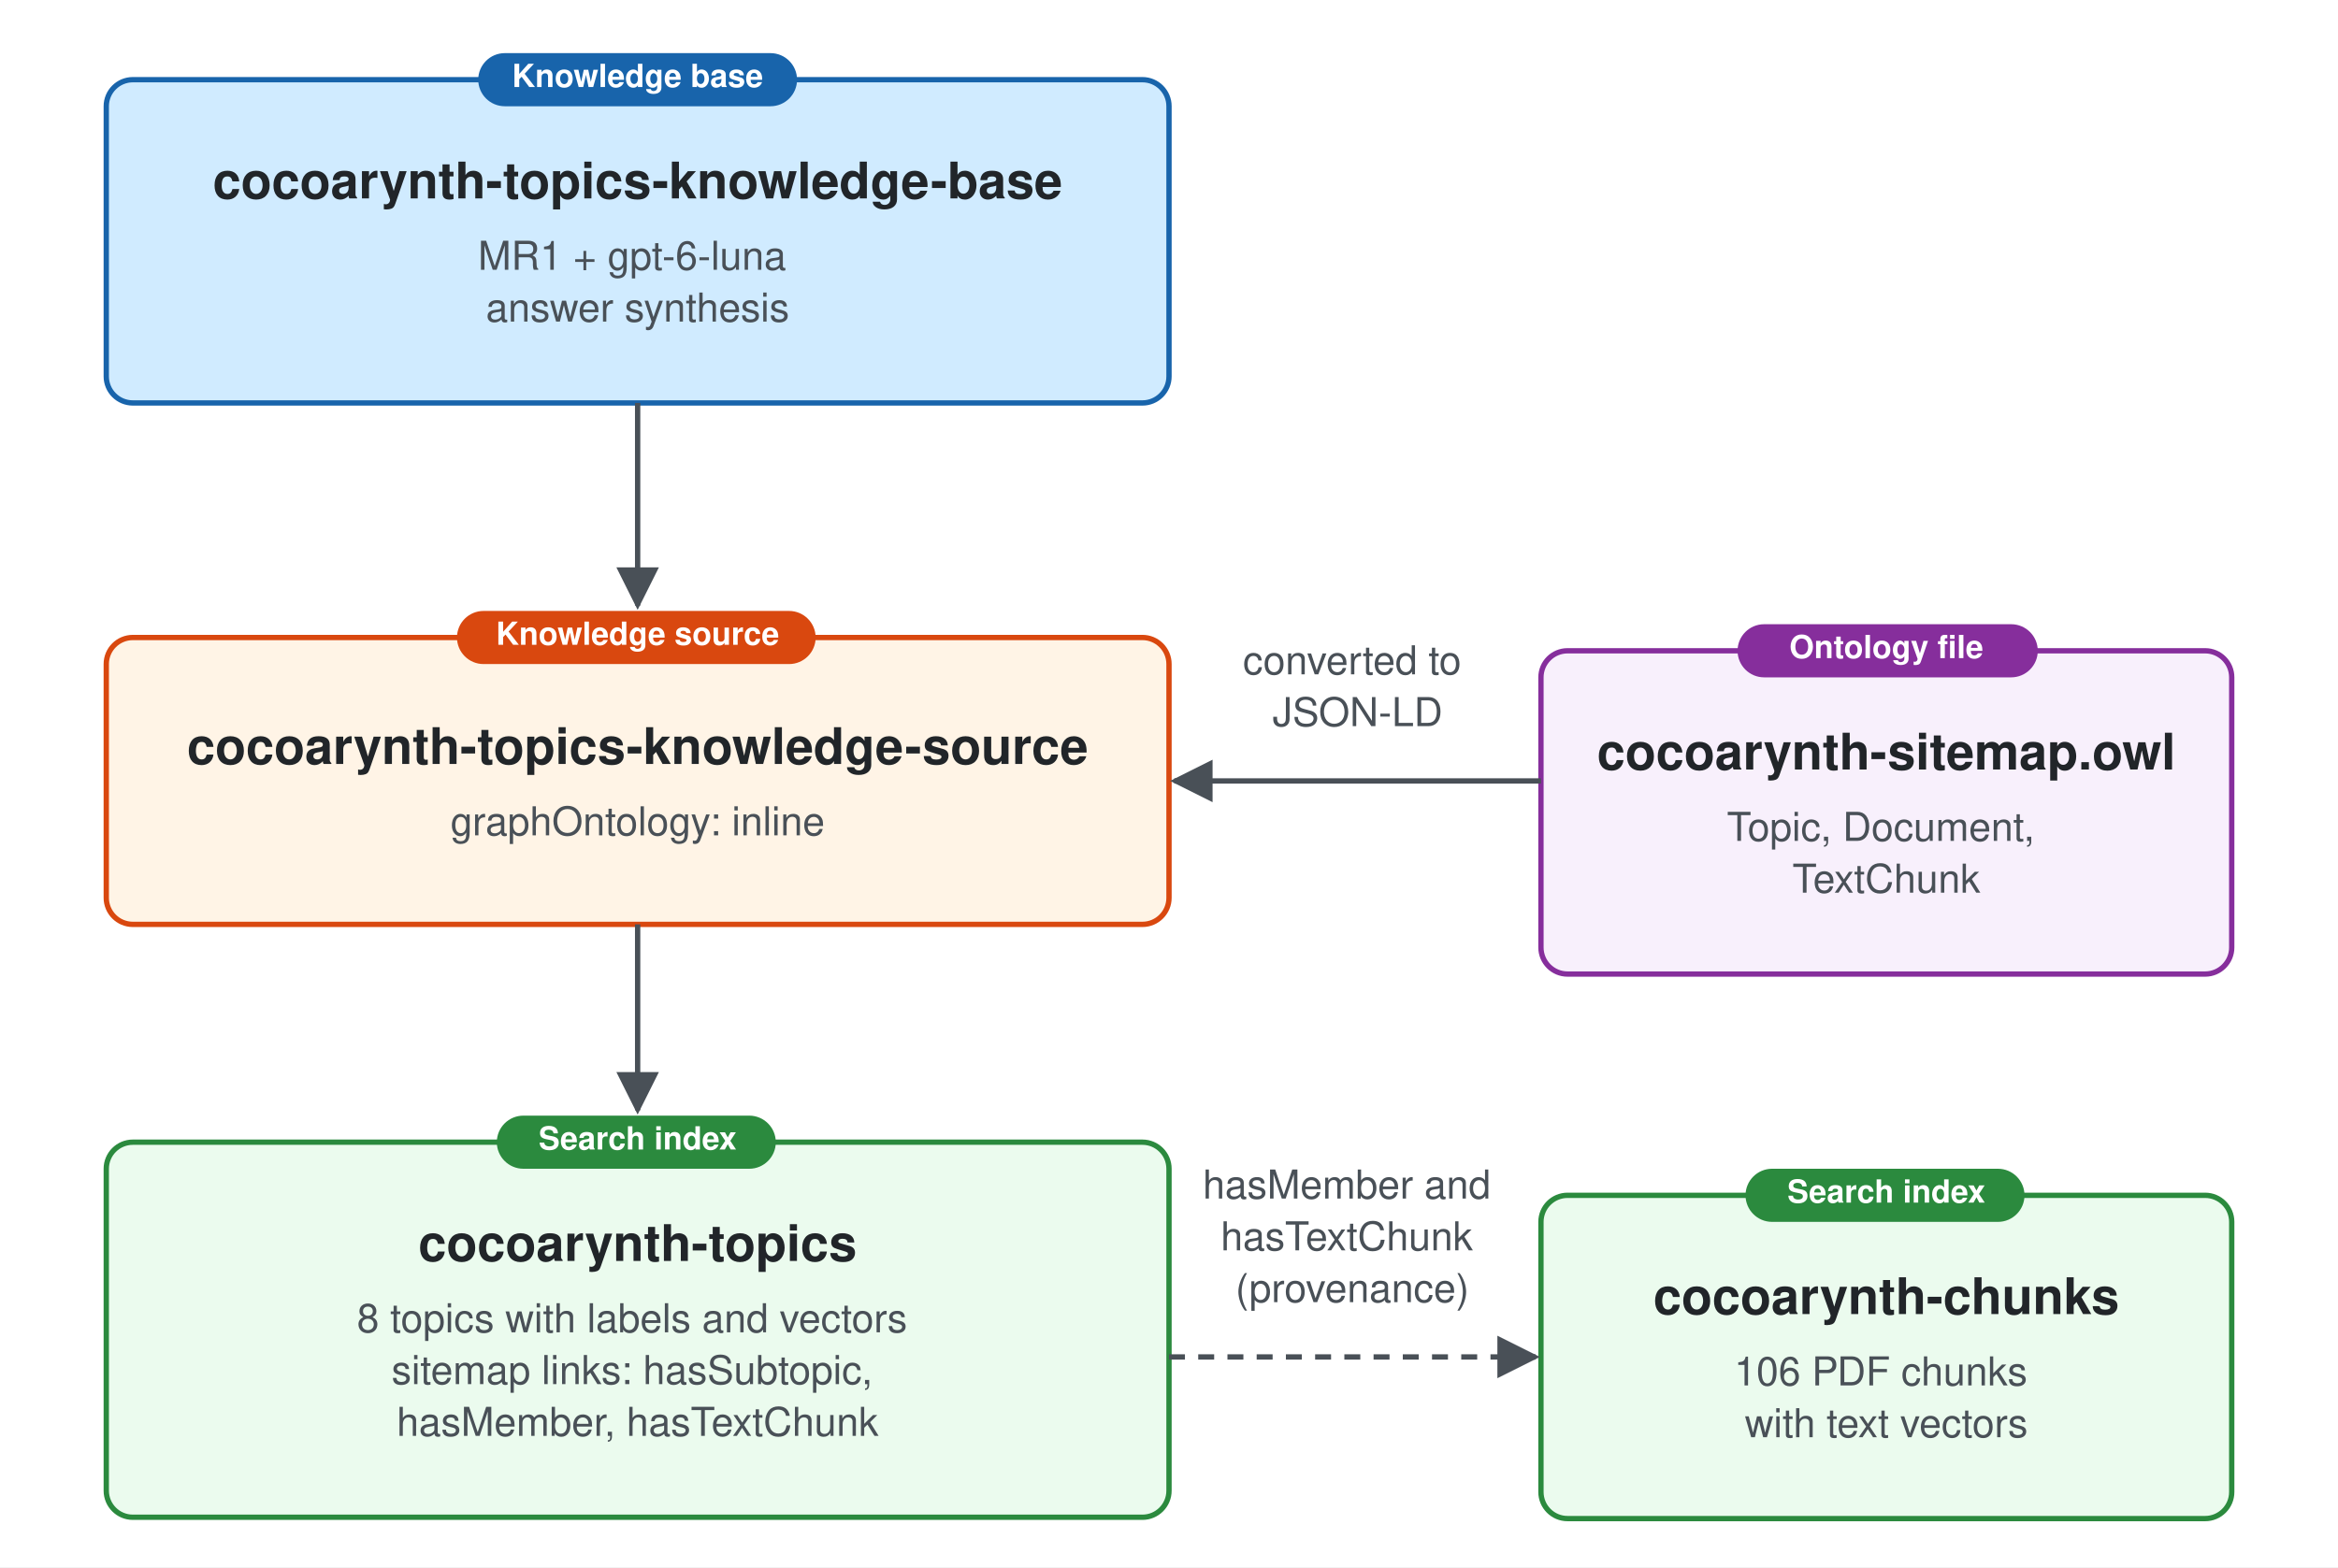
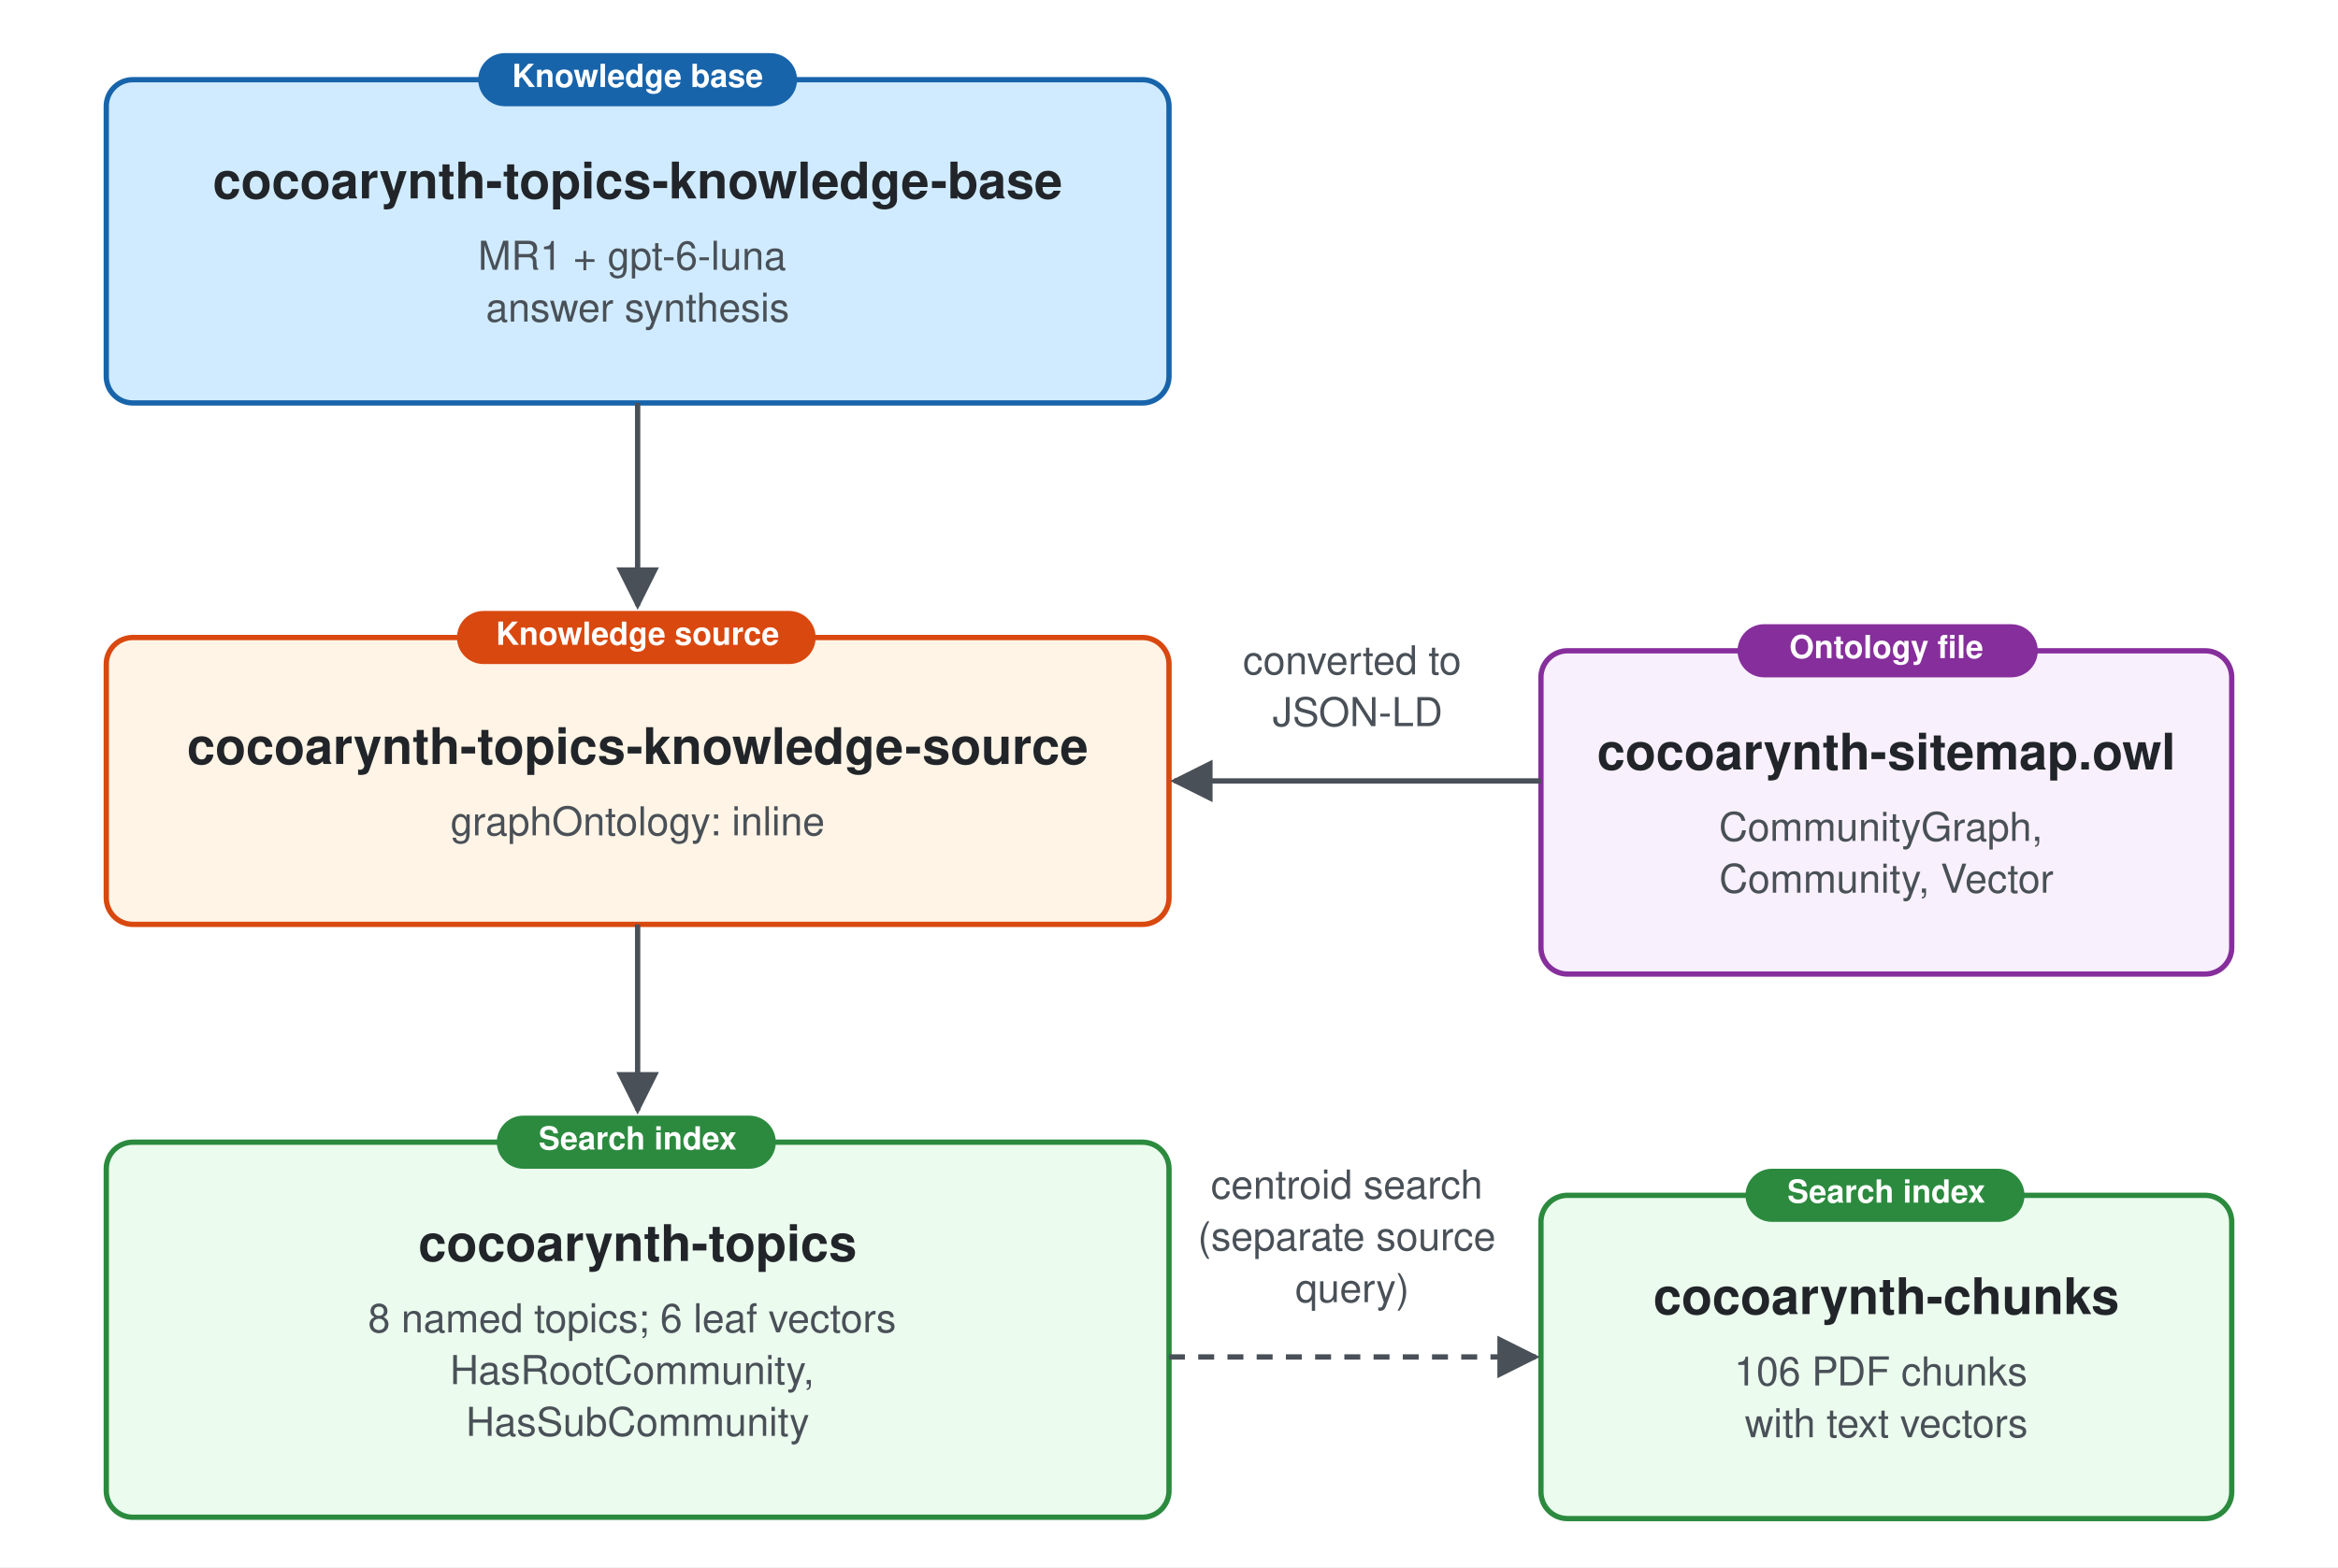
<svg xmlns="http://www.w3.org/2000/svg" viewBox="0 0 880 590" width="880" height="590" font-family="Segoe UI, Helvetica, Arial, sans-serif" role="img">
  <defs>
    <marker id="arrow" viewBox="0 0 10 10" refX="9" refY="5" markerWidth="8" markerHeight="8" orient="auto-start-reverse">
      <path d="M 0 0 L 10 5 L 0 10 z" fill="#495057" />
    </marker>
  </defs>
  <rect width="880" height="590" fill="#ffffff" />
  <rect x="40" y="30" width="400" height="121.7" rx="10" fill="#d0ebff" stroke="#1864ab" stroke-width="2" />
  <text x="240.0" y="66.0" font-size="19" font-weight="600" fill="#212529" text-anchor="middle" dominant-baseline="hanging">
    <tspan x="240.0" dy="0">cocoarynth-topics-knowledge-base</tspan>
  </text>
  <text x="240.0" y="94.7" font-size="15" font-weight="normal" fill="#495057" text-anchor="middle" dominant-baseline="hanging">
    <tspan x="240.0" dy="0">MR1 + gpt-6-luna</tspan>
    <tspan x="240.0" dy="19.5">answer synthesis</tspan>
  </text>
  <rect x="180" y="20.0" width="120" height="20" rx="10.0" fill="#1864ab" />
  <text x="240" y="30" font-size="12" font-weight="600" fill="#ffffff" text-anchor="middle" dominant-baseline="central">Knowledge base</text>
  <rect x="40" y="240" width="400" height="108" rx="10" fill="#fff4e6" stroke="#d9480f" stroke-width="2" />
  <text x="240.0" y="278.9" font-size="19" font-weight="600" fill="#212529" text-anchor="middle" dominant-baseline="hanging">
    <tspan x="240.0" dy="0">cocoarynth-topics-knowledge-source</tspan>
  </text>
  <text x="240.0" y="307.6" font-size="15" font-weight="normal" fill="#495057" text-anchor="middle" dominant-baseline="hanging">
    <tspan x="240.0" dy="0">graphOntology: inline</tspan>
  </text>
  <rect x="172" y="230.0" width="135" height="20" rx="10.0" fill="#d9480f" />
  <text x="240" y="240" font-size="12" font-weight="600" fill="#ffffff" text-anchor="middle" dominant-baseline="central">Knowledge source</text>
  <rect x="580" y="245" width="260" height="121.7" rx="10" fill="#f8f0fc" stroke="#862e9c" stroke-width="2" />
  <text x="710.0" y="281.0" font-size="19" font-weight="600" fill="#212529" text-anchor="middle" dominant-baseline="hanging">
    <tspan x="710.0" dy="0">cocoarynth-sitemap.owl</tspan>
  </text>
  <text x="710.0" y="309.7" font-size="15" font-weight="normal" fill="#495057" text-anchor="middle" dominant-baseline="hanging">
-     <tspan x="710.0" dy="0">Topic, Document,</tspan>
-     <tspan x="710.0" dy="19.5">TextChunk</tspan>
+     <tspan x="710.0" dy="0">CommunityGraph,</tspan>
+     <tspan x="710.0" dy="19.5">Community, Vector</tspan>
  </text>
  <rect x="654" y="235.0" width="113" height="20" rx="10.0" fill="#862e9c" />
  <text x="710" y="245" font-size="12" font-weight="600" fill="#ffffff" text-anchor="middle" dominant-baseline="central">Ontology file</text>
  <rect x="40" y="430" width="400" height="141.2" rx="10" fill="#ebfbee" stroke="#2b8a3e" stroke-width="2" />
  <text x="240.0" y="466.0" font-size="19" font-weight="600" fill="#212529" text-anchor="middle" dominant-baseline="hanging">
    <tspan x="240.0" dy="0">cocoarynth-topics</tspan>
  </text>
  <text x="240.0" y="494.7" font-size="15" font-weight="normal" fill="#495057" text-anchor="middle" dominant-baseline="hanging">
-     <tspan x="240.0" dy="0">8 topics with labels and vectors</tspan>
-     <tspan x="240.0" dy="19.5">sitemap links: hasSubtopic,</tspan>
-     <tspan x="240.0" dy="19.5">hasMember, hasTextChunk</tspan>
+     <tspan x="240.0" dy="0">8 named topics; 6 leaf vectors</tspan>
+     <tspan x="240.0" dy="19.5">HasRootCommunity,</tspan>
+     <tspan x="240.0" dy="19.5">HasSubCommunity</tspan>
  </text>
  <rect x="187" y="420.0" width="105" height="20" rx="10.0" fill="#2b8a3e" />
  <text x="240" y="430" font-size="12" font-weight="600" fill="#ffffff" text-anchor="middle" dominant-baseline="central">Search index</text>
  <rect x="580" y="450" width="260" height="121.7" rx="10" fill="#ebfbee" stroke="#2b8a3e" stroke-width="2" />
  <text x="710.0" y="486.0" font-size="19" font-weight="600" fill="#212529" text-anchor="middle" dominant-baseline="hanging">
    <tspan x="710.0" dy="0">cocoarynth-chunks</tspan>
  </text>
  <text x="710.0" y="514.7" font-size="15" font-weight="normal" fill="#495057" text-anchor="middle" dominant-baseline="hanging">
    <tspan x="710.0" dy="0">106 PDF chunks</tspan>
    <tspan x="710.0" dy="19.5">with text vectors</tspan>
  </text>
  <rect x="657" y="440.0" width="105" height="20" rx="10.0" fill="#2b8a3e" />
  <text x="710" y="450" font-size="12" font-weight="600" fill="#ffffff" text-anchor="middle" dominant-baseline="central">Search index</text>
  <path d="M 240.0 151.7 L 240.0 228.0" fill="none" stroke="#495057" stroke-width="2" marker-end="url(#arrow)" />
  <path d="M 580 294.0 L 442 294.0" fill="none" stroke="#495057" stroke-width="2" marker-end="url(#arrow)" />
  <text x="511.0" y="247.0" font-size="15" font-weight="normal" fill="#495057" text-anchor="middle" dominant-baseline="hanging">
    <tspan x="511.0" dy="0">converted to</tspan>
    <tspan x="511.0" dy="19.5">JSON-LD</tspan>
  </text>
  <path d="M 240.0 348 L 240.0 418.0" fill="none" stroke="#495057" stroke-width="2" marker-end="url(#arrow)" />
  <path d="M 440 510.85 L 578 510.85" fill="none" stroke="#495057" stroke-width="2" stroke-dasharray="6 5" marker-end="url(#arrow)" />
  <text x="509.0" y="444.35" font-size="15" font-weight="normal" fill="#495057" text-anchor="middle" dominant-baseline="hanging">
-     <tspan x="509.0" dy="0">hasMember and</tspan>
-     <tspan x="509.0" dy="19.5">hasTextChunk</tspan>
-     <tspan x="509.0" dy="19.5">(provenance)</tspan>
+     <tspan x="509.0" dy="0">centroid search</tspan>
+     <tspan x="509.0" dy="19.5">(separate source</tspan>
+     <tspan x="509.0" dy="19.5">query)</tspan>
  </text>
</svg>
